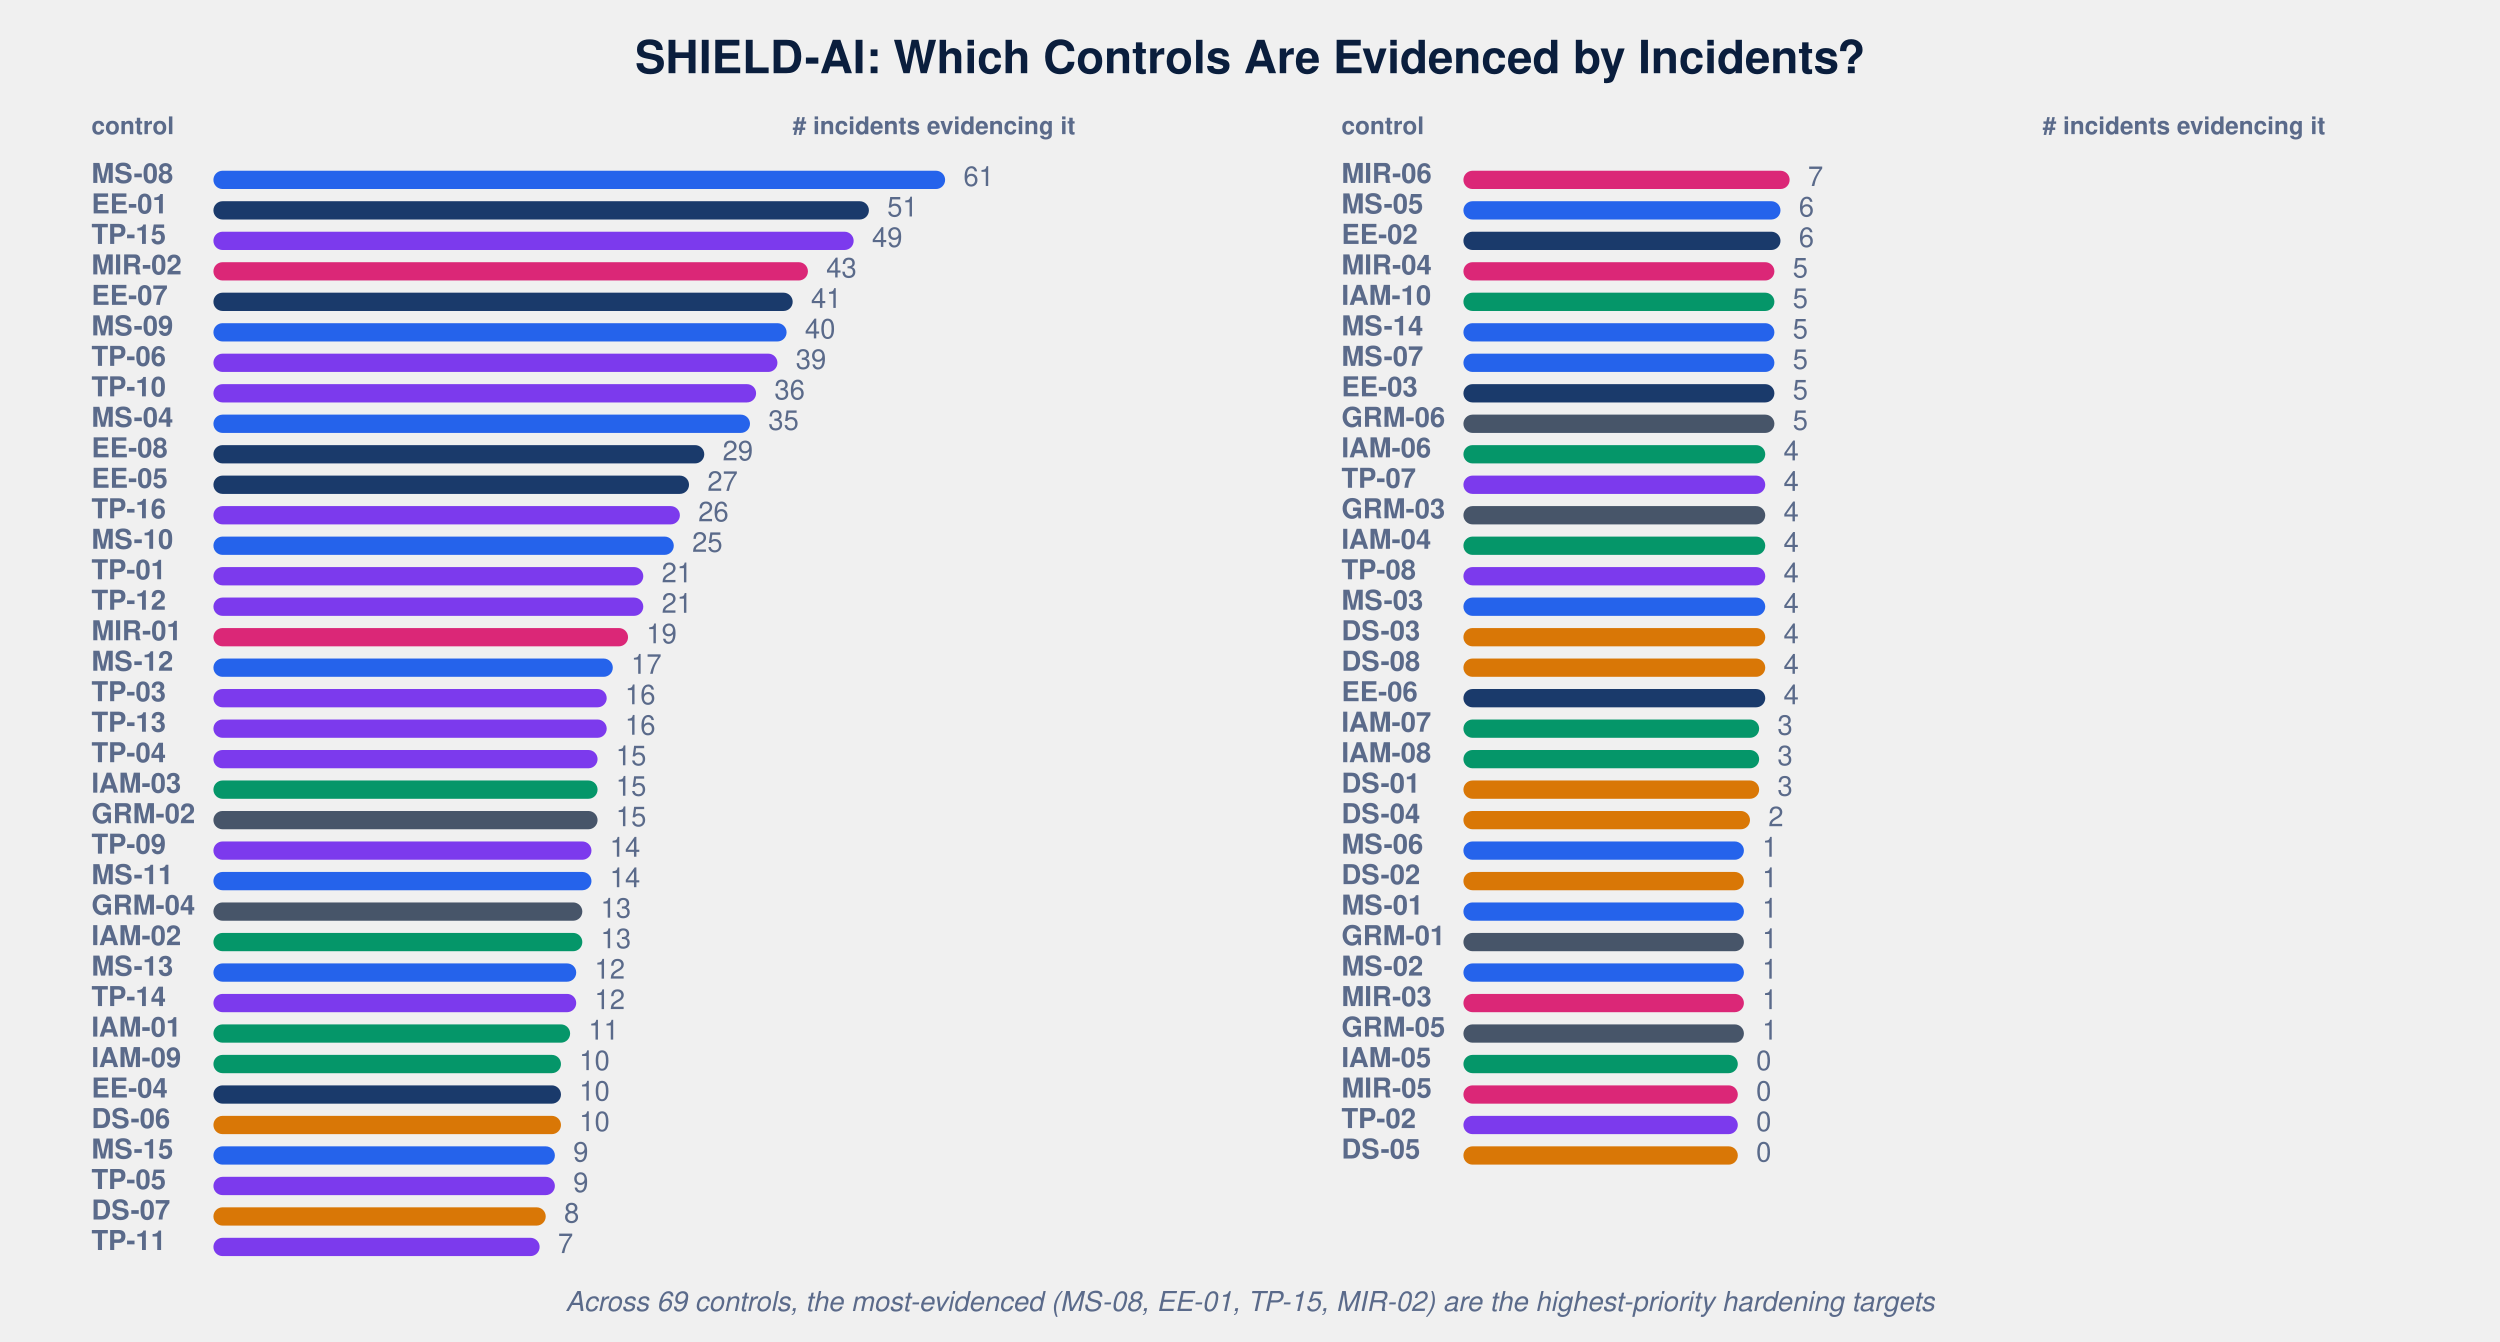
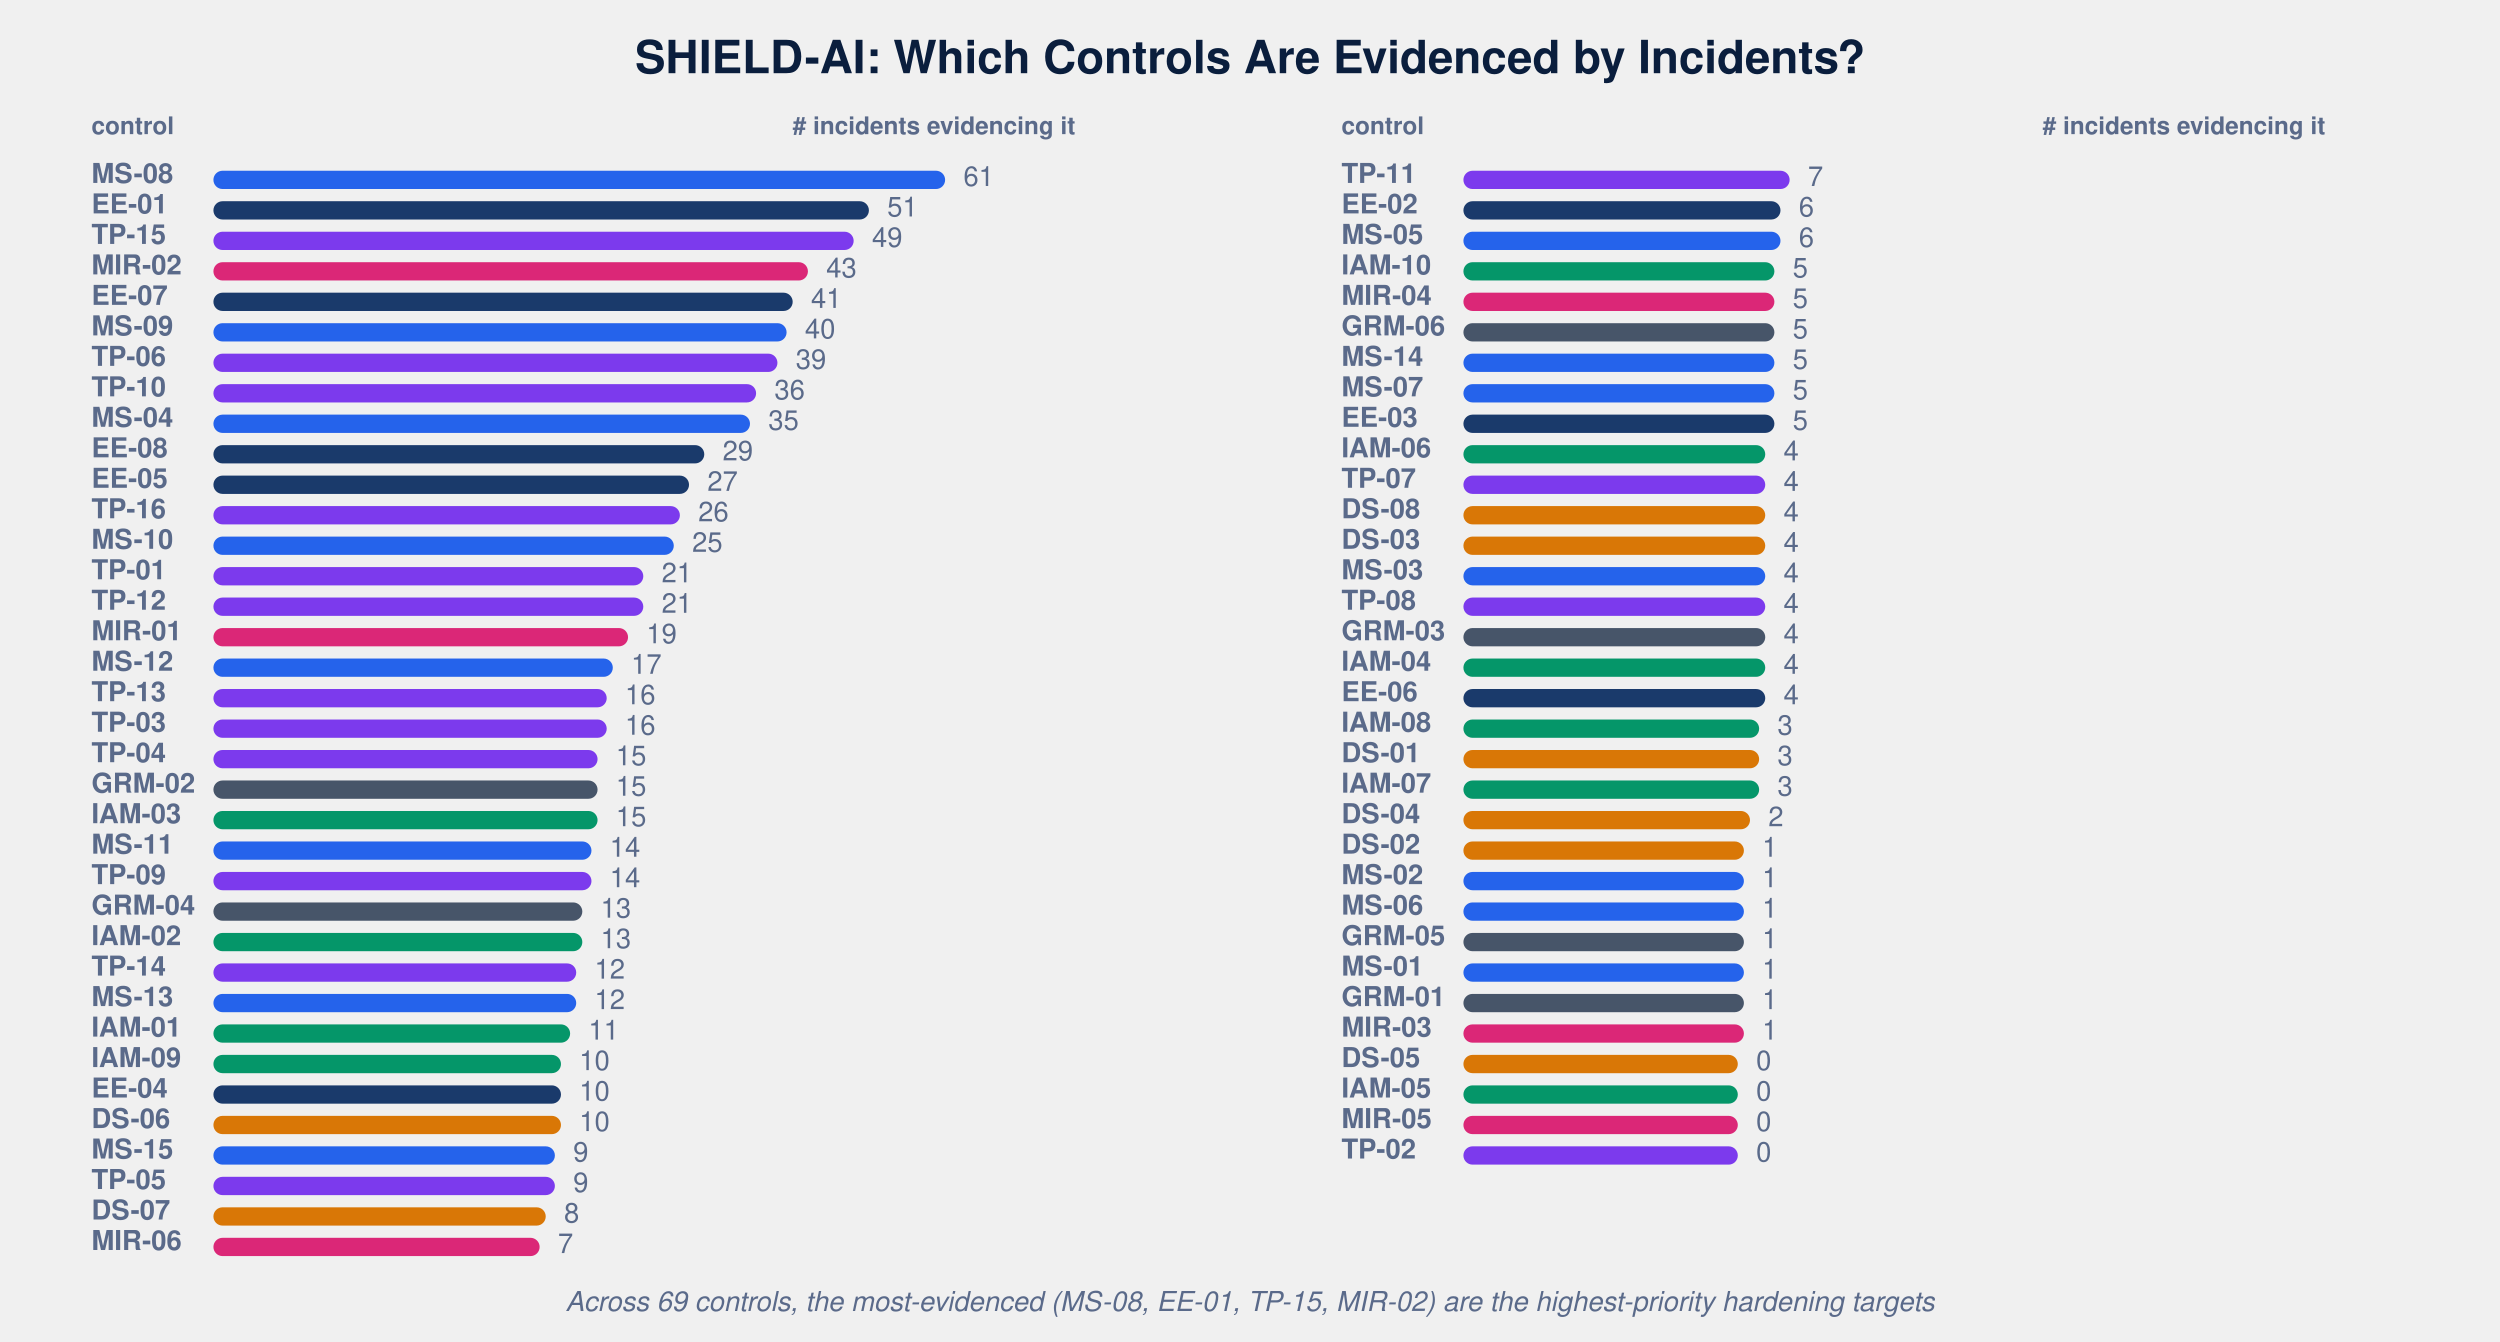
<svg xmlns="http://www.w3.org/2000/svg" viewBox="0 0 820 440" width="100%" height="100%">
  <style>
    text { font-family: 'Helvetica Neue', Helvetica, Arial, sans-serif; }
    .title { font-size: 15px; font-weight: bold; fill: #0a1e3d; }
    .label { font-size: 11px; fill: #1a1a2e; }
    .sm { font-size: 9px; fill: #5a6a8a; }
    .cap { font-size: 8px; font-weight: bold; text-transform: uppercase; fill: #5a6a8a; }
    .white { fill: #ffffff; }
  </style>
  <text x="410.0" y="24" text-anchor="middle" class="title">SHIELD-AI: Which Controls Are Evidenced by Incidents?</text>
  <text x="30" y="44" class="cap">control</text>
  <text x="260" y="44" class="cap"># incidents evidencing it</text>
  <text x="30" y="60" class="sm" font-weight="bold" fill="#2563eb">MS-08</text>
  <rect x="70" y="56" width="240" height="6" rx="3" fill="#2563eb" />
  <text x="316" y="61" class="sm">61</text>
  <text x="30" y="70" class="sm" font-weight="bold" fill="#1a3a6b">EE-01</text>
  <rect x="70" y="66" width="215" height="6" rx="3" fill="#1a3a6b" />
  <text x="291" y="71" class="sm">51</text>
  <text x="30" y="80" class="sm" font-weight="bold" fill="#7c3aed">TP-15</text>
  <rect x="70" y="76" width="210" height="6" rx="3" fill="#7c3aed" />
  <text x="286" y="81" class="sm">49</text>
  <text x="30" y="90" class="sm" font-weight="bold" fill="#db2777">MIR-02</text>
  <rect x="70" y="86" width="195" height="6" rx="3" fill="#db2777" />
  <text x="271" y="91" class="sm">43</text>
  <text x="30" y="100" class="sm" font-weight="bold" fill="#1a3a6b">EE-07</text>
  <rect x="70" y="96" width="190" height="6" rx="3" fill="#1a3a6b" />
  <text x="266" y="101" class="sm">41</text>
  <text x="30" y="110" class="sm" font-weight="bold" fill="#2563eb">MS-09</text>
  <rect x="70" y="106" width="188" height="6" rx="3" fill="#2563eb" />
  <text x="264" y="111" class="sm">40</text>
  <text x="30" y="120" class="sm" font-weight="bold" fill="#7c3aed">TP-06</text>
  <rect x="70" y="116" width="185" height="6" rx="3" fill="#7c3aed" />
  <text x="261" y="121" class="sm">39</text>
  <text x="30" y="130" class="sm" font-weight="bold" fill="#7c3aed">TP-10</text>
  <rect x="70" y="126" width="178" height="6" rx="3" fill="#7c3aed" />
  <text x="254" y="131" class="sm">36</text>
  <text x="30" y="140" class="sm" font-weight="bold" fill="#2563eb">MS-04</text>
  <rect x="70" y="136" width="176" height="6" rx="3" fill="#2563eb" />
  <text x="252" y="141" class="sm">35</text>
  <text x="30" y="150" class="sm" font-weight="bold" fill="#1a3a6b">EE-08</text>
  <rect x="70" y="146" width="161" height="6" rx="3" fill="#1a3a6b" />
  <text x="237" y="151" class="sm">29</text>
  <text x="30" y="160" class="sm" font-weight="bold" fill="#1a3a6b">EE-05</text>
  <rect x="70" y="156" width="156" height="6" rx="3" fill="#1a3a6b" />
  <text x="232" y="161" class="sm">27</text>
  <text x="30" y="170" class="sm" font-weight="bold" fill="#7c3aed">TP-16</text>
  <rect x="70" y="166" width="153" height="6" rx="3" fill="#7c3aed" />
  <text x="229" y="171" class="sm">26</text>
  <text x="30" y="180" class="sm" font-weight="bold" fill="#2563eb">MS-10</text>
  <rect x="70" y="176" width="151" height="6" rx="3" fill="#2563eb" />
  <text x="227" y="181" class="sm">25</text>
  <text x="30" y="190" class="sm" font-weight="bold" fill="#7c3aed">TP-01</text>
  <rect x="70" y="186" width="141" height="6" rx="3" fill="#7c3aed" />
  <text x="217" y="191" class="sm">21</text>
  <text x="30" y="200" class="sm" font-weight="bold" fill="#7c3aed">TP-12</text>
  <rect x="70" y="196" width="141" height="6" rx="3" fill="#7c3aed" />
  <text x="217" y="201" class="sm">21</text>
  <text x="30" y="210" class="sm" font-weight="bold" fill="#db2777">MIR-01</text>
  <rect x="70" y="206" width="136" height="6" rx="3" fill="#db2777" />
  <text x="212" y="211" class="sm">19</text>
  <text x="30" y="220" class="sm" font-weight="bold" fill="#2563eb">MS-12</text>
  <rect x="70" y="216" width="131" height="6" rx="3" fill="#2563eb" />
  <text x="207" y="221" class="sm">17</text>
-   <text x="30" y="230" class="sm" font-weight="bold" fill="#7c3aed">TP-03</text>
+   <text x="30" y="230" class="sm" font-weight="bold" fill="#7c3aed">TP-13</text>
  <rect x="70" y="226" width="129" height="6" rx="3" fill="#7c3aed" />
  <text x="205" y="231" class="sm">16</text>
-   <text x="30" y="240" class="sm" font-weight="bold" fill="#7c3aed">TP-13</text>
+   <text x="30" y="240" class="sm" font-weight="bold" fill="#7c3aed">TP-03</text>
  <rect x="70" y="236" width="129" height="6" rx="3" fill="#7c3aed" />
  <text x="205" y="241" class="sm">16</text>
  <text x="30" y="250" class="sm" font-weight="bold" fill="#7c3aed">TP-04</text>
  <rect x="70" y="246" width="126" height="6" rx="3" fill="#7c3aed" />
  <text x="202" y="251" class="sm">15</text>
-   <text x="30" y="260" class="sm" font-weight="bold" fill="#059669">IAM-03</text>
-   <rect x="70" y="256" width="126" height="6" rx="3" fill="#059669" />
+   <text x="30" y="260" class="sm" font-weight="bold" fill="#475569">GRM-02</text>
+   <rect x="70" y="256" width="126" height="6" rx="3" fill="#475569" />
  <text x="202" y="261" class="sm">15</text>
-   <text x="30" y="270" class="sm" font-weight="bold" fill="#475569">GRM-02</text>
-   <rect x="70" y="266" width="126" height="6" rx="3" fill="#475569" />
+   <text x="30" y="270" class="sm" font-weight="bold" fill="#059669">IAM-03</text>
+   <rect x="70" y="266" width="126" height="6" rx="3" fill="#059669" />
  <text x="202" y="271" class="sm">15</text>
-   <text x="30" y="280" class="sm" font-weight="bold" fill="#7c3aed">TP-09</text>
-   <rect x="70" y="276" width="124" height="6" rx="3" fill="#7c3aed" />
+   <text x="30" y="280" class="sm" font-weight="bold" fill="#2563eb">MS-11</text>
+   <rect x="70" y="276" width="124" height="6" rx="3" fill="#2563eb" />
  <text x="200" y="281" class="sm">14</text>
-   <text x="30" y="290" class="sm" font-weight="bold" fill="#2563eb">MS-11</text>
-   <rect x="70" y="286" width="124" height="6" rx="3" fill="#2563eb" />
+   <text x="30" y="290" class="sm" font-weight="bold" fill="#7c3aed">TP-09</text>
+   <rect x="70" y="286" width="124" height="6" rx="3" fill="#7c3aed" />
  <text x="200" y="291" class="sm">14</text>
  <text x="30" y="300" class="sm" font-weight="bold" fill="#475569">GRM-04</text>
  <rect x="70" y="296" width="121" height="6" rx="3" fill="#475569" />
  <text x="197" y="301" class="sm">13</text>
  <text x="30" y="310" class="sm" font-weight="bold" fill="#059669">IAM-02</text>
  <rect x="70" y="306" width="121" height="6" rx="3" fill="#059669" />
  <text x="197" y="311" class="sm">13</text>
-   <text x="30" y="320" class="sm" font-weight="bold" fill="#2563eb">MS-13</text>
-   <rect x="70" y="316" width="119" height="6" rx="3" fill="#2563eb" />
+   <text x="30" y="320" class="sm" font-weight="bold" fill="#7c3aed">TP-14</text>
+   <rect x="70" y="316" width="119" height="6" rx="3" fill="#7c3aed" />
  <text x="195" y="321" class="sm">12</text>
-   <text x="30" y="330" class="sm" font-weight="bold" fill="#7c3aed">TP-14</text>
-   <rect x="70" y="326" width="119" height="6" rx="3" fill="#7c3aed" />
+   <text x="30" y="330" class="sm" font-weight="bold" fill="#2563eb">MS-13</text>
+   <rect x="70" y="326" width="119" height="6" rx="3" fill="#2563eb" />
  <text x="195" y="331" class="sm">12</text>
  <text x="30" y="340" class="sm" font-weight="bold" fill="#059669">IAM-01</text>
  <rect x="70" y="336" width="117" height="6" rx="3" fill="#059669" />
  <text x="193" y="341" class="sm">11</text>
  <text x="30" y="350" class="sm" font-weight="bold" fill="#059669">IAM-09</text>
  <rect x="70" y="346" width="114" height="6" rx="3" fill="#059669" />
  <text x="190" y="351" class="sm">10</text>
  <text x="30" y="360" class="sm" font-weight="bold" fill="#1a3a6b">EE-04</text>
  <rect x="70" y="356" width="114" height="6" rx="3" fill="#1a3a6b" />
  <text x="190" y="361" class="sm">10</text>
  <text x="30" y="370" class="sm" font-weight="bold" fill="#d97706">DS-06</text>
  <rect x="70" y="366" width="114" height="6" rx="3" fill="#d97706" />
  <text x="190" y="371" class="sm">10</text>
  <text x="30" y="380" class="sm" font-weight="bold" fill="#2563eb">MS-15</text>
  <rect x="70" y="376" width="112" height="6" rx="3" fill="#2563eb" />
  <text x="188" y="381" class="sm">9</text>
  <text x="30" y="390" class="sm" font-weight="bold" fill="#7c3aed">TP-05</text>
  <rect x="70" y="386" width="112" height="6" rx="3" fill="#7c3aed" />
  <text x="188" y="391" class="sm">9</text>
  <text x="30" y="400" class="sm" font-weight="bold" fill="#d97706">DS-07</text>
  <rect x="70" y="396" width="109" height="6" rx="3" fill="#d97706" />
  <text x="185" y="401" class="sm">8</text>
-   <text x="30" y="410" class="sm" font-weight="bold" fill="#7c3aed">TP-11</text>
-   <rect x="70" y="406" width="107" height="6" rx="3" fill="#7c3aed" />
+   <text x="30" y="410" class="sm" font-weight="bold" fill="#db2777">MIR-06</text>
+   <rect x="70" y="406" width="107" height="6" rx="3" fill="#db2777" />
  <text x="183" y="411" class="sm">7</text>
  <text x="440" y="44" class="cap">control</text>
  <text x="670" y="44" class="cap"># incidents evidencing it</text>
-   <text x="440" y="60" class="sm" font-weight="bold" fill="#db2777">MIR-06</text>
-   <rect x="480" y="56" width="107" height="6" rx="3" fill="#db2777" />
+   <text x="440" y="60" class="sm" font-weight="bold" fill="#7c3aed">TP-11</text>
+   <rect x="480" y="56" width="107" height="6" rx="3" fill="#7c3aed" />
  <text x="593" y="61" class="sm">7</text>
-   <text x="440" y="70" class="sm" font-weight="bold" fill="#2563eb">MS-05</text>
-   <rect x="480" y="66" width="104" height="6" rx="3" fill="#2563eb" />
+   <text x="440" y="70" class="sm" font-weight="bold" fill="#1a3a6b">EE-02</text>
+   <rect x="480" y="66" width="104" height="6" rx="3" fill="#1a3a6b" />
  <text x="590" y="71" class="sm">6</text>
-   <text x="440" y="80" class="sm" font-weight="bold" fill="#1a3a6b">EE-02</text>
-   <rect x="480" y="76" width="104" height="6" rx="3" fill="#1a3a6b" />
+   <text x="440" y="80" class="sm" font-weight="bold" fill="#2563eb">MS-05</text>
+   <rect x="480" y="76" width="104" height="6" rx="3" fill="#2563eb" />
  <text x="590" y="81" class="sm">6</text>
-   <text x="440" y="90" class="sm" font-weight="bold" fill="#db2777">MIR-04</text>
-   <rect x="480" y="86" width="102" height="6" rx="3" fill="#db2777" />
+   <text x="440" y="90" class="sm" font-weight="bold" fill="#059669">IAM-10</text>
+   <rect x="480" y="86" width="102" height="6" rx="3" fill="#059669" />
  <text x="588" y="91" class="sm">5</text>
-   <text x="440" y="100" class="sm" font-weight="bold" fill="#059669">IAM-10</text>
-   <rect x="480" y="96" width="102" height="6" rx="3" fill="#059669" />
+   <text x="440" y="100" class="sm" font-weight="bold" fill="#db2777">MIR-04</text>
+   <rect x="480" y="96" width="102" height="6" rx="3" fill="#db2777" />
  <text x="588" y="101" class="sm">5</text>
-   <text x="440" y="110" class="sm" font-weight="bold" fill="#2563eb">MS-14</text>
-   <rect x="480" y="106" width="102" height="6" rx="3" fill="#2563eb" />
+   <text x="440" y="110" class="sm" font-weight="bold" fill="#475569">GRM-06</text>
+   <rect x="480" y="106" width="102" height="6" rx="3" fill="#475569" />
  <text x="588" y="111" class="sm">5</text>
-   <text x="440" y="120" class="sm" font-weight="bold" fill="#2563eb">MS-07</text>
+   <text x="440" y="120" class="sm" font-weight="bold" fill="#2563eb">MS-14</text>
  <rect x="480" y="116" width="102" height="6" rx="3" fill="#2563eb" />
  <text x="588" y="121" class="sm">5</text>
-   <text x="440" y="130" class="sm" font-weight="bold" fill="#1a3a6b">EE-03</text>
-   <rect x="480" y="126" width="102" height="6" rx="3" fill="#1a3a6b" />
+   <text x="440" y="130" class="sm" font-weight="bold" fill="#2563eb">MS-07</text>
+   <rect x="480" y="126" width="102" height="6" rx="3" fill="#2563eb" />
  <text x="588" y="131" class="sm">5</text>
-   <text x="440" y="140" class="sm" font-weight="bold" fill="#475569">GRM-06</text>
-   <rect x="480" y="136" width="102" height="6" rx="3" fill="#475569" />
+   <text x="440" y="140" class="sm" font-weight="bold" fill="#1a3a6b">EE-03</text>
+   <rect x="480" y="136" width="102" height="6" rx="3" fill="#1a3a6b" />
  <text x="588" y="141" class="sm">5</text>
  <text x="440" y="150" class="sm" font-weight="bold" fill="#059669">IAM-06</text>
  <rect x="480" y="146" width="99" height="6" rx="3" fill="#059669" />
  <text x="585" y="151" class="sm">4</text>
  <text x="440" y="160" class="sm" font-weight="bold" fill="#7c3aed">TP-07</text>
  <rect x="480" y="156" width="99" height="6" rx="3" fill="#7c3aed" />
  <text x="585" y="161" class="sm">4</text>
-   <text x="440" y="170" class="sm" font-weight="bold" fill="#475569">GRM-03</text>
-   <rect x="480" y="166" width="99" height="6" rx="3" fill="#475569" />
+   <text x="440" y="170" class="sm" font-weight="bold" fill="#d97706">DS-08</text>
+   <rect x="480" y="166" width="99" height="6" rx="3" fill="#d97706" />
  <text x="585" y="171" class="sm">4</text>
-   <text x="440" y="180" class="sm" font-weight="bold" fill="#059669">IAM-04</text>
-   <rect x="480" y="176" width="99" height="6" rx="3" fill="#059669" />
+   <text x="440" y="180" class="sm" font-weight="bold" fill="#d97706">DS-03</text>
+   <rect x="480" y="176" width="99" height="6" rx="3" fill="#d97706" />
  <text x="585" y="181" class="sm">4</text>
-   <text x="440" y="190" class="sm" font-weight="bold" fill="#7c3aed">TP-08</text>
-   <rect x="480" y="186" width="99" height="6" rx="3" fill="#7c3aed" />
+   <text x="440" y="190" class="sm" font-weight="bold" fill="#2563eb">MS-03</text>
+   <rect x="480" y="186" width="99" height="6" rx="3" fill="#2563eb" />
  <text x="585" y="191" class="sm">4</text>
-   <text x="440" y="200" class="sm" font-weight="bold" fill="#2563eb">MS-03</text>
-   <rect x="480" y="196" width="99" height="6" rx="3" fill="#2563eb" />
+   <text x="440" y="200" class="sm" font-weight="bold" fill="#7c3aed">TP-08</text>
+   <rect x="480" y="196" width="99" height="6" rx="3" fill="#7c3aed" />
  <text x="585" y="201" class="sm">4</text>
-   <text x="440" y="210" class="sm" font-weight="bold" fill="#d97706">DS-03</text>
-   <rect x="480" y="206" width="99" height="6" rx="3" fill="#d97706" />
+   <text x="440" y="210" class="sm" font-weight="bold" fill="#475569">GRM-03</text>
+   <rect x="480" y="206" width="99" height="6" rx="3" fill="#475569" />
  <text x="585" y="211" class="sm">4</text>
-   <text x="440" y="220" class="sm" font-weight="bold" fill="#d97706">DS-08</text>
-   <rect x="480" y="216" width="99" height="6" rx="3" fill="#d97706" />
+   <text x="440" y="220" class="sm" font-weight="bold" fill="#059669">IAM-04</text>
+   <rect x="480" y="216" width="99" height="6" rx="3" fill="#059669" />
  <text x="585" y="221" class="sm">4</text>
  <text x="440" y="230" class="sm" font-weight="bold" fill="#1a3a6b">EE-06</text>
  <rect x="480" y="226" width="99" height="6" rx="3" fill="#1a3a6b" />
  <text x="585" y="231" class="sm">4</text>
-   <text x="440" y="240" class="sm" font-weight="bold" fill="#059669">IAM-07</text>
+   <text x="440" y="240" class="sm" font-weight="bold" fill="#059669">IAM-08</text>
  <rect x="480" y="236" width="97" height="6" rx="3" fill="#059669" />
  <text x="583" y="241" class="sm">3</text>
-   <text x="440" y="250" class="sm" font-weight="bold" fill="#059669">IAM-08</text>
-   <rect x="480" y="246" width="97" height="6" rx="3" fill="#059669" />
+   <text x="440" y="250" class="sm" font-weight="bold" fill="#d97706">DS-01</text>
+   <rect x="480" y="246" width="97" height="6" rx="3" fill="#d97706" />
  <text x="583" y="251" class="sm">3</text>
-   <text x="440" y="260" class="sm" font-weight="bold" fill="#d97706">DS-01</text>
-   <rect x="480" y="256" width="97" height="6" rx="3" fill="#d97706" />
+   <text x="440" y="260" class="sm" font-weight="bold" fill="#059669">IAM-07</text>
+   <rect x="480" y="256" width="97" height="6" rx="3" fill="#059669" />
  <text x="583" y="261" class="sm">3</text>
  <text x="440" y="270" class="sm" font-weight="bold" fill="#d97706">DS-04</text>
  <rect x="480" y="266" width="94" height="6" rx="3" fill="#d97706" />
  <text x="580" y="271" class="sm">2</text>
-   <text x="440" y="280" class="sm" font-weight="bold" fill="#2563eb">MS-06</text>
-   <rect x="480" y="276" width="92" height="6" rx="3" fill="#2563eb" />
+   <text x="440" y="280" class="sm" font-weight="bold" fill="#d97706">DS-02</text>
+   <rect x="480" y="276" width="92" height="6" rx="3" fill="#d97706" />
  <text x="578" y="281" class="sm">1</text>
-   <text x="440" y="290" class="sm" font-weight="bold" fill="#d97706">DS-02</text>
-   <rect x="480" y="286" width="92" height="6" rx="3" fill="#d97706" />
+   <text x="440" y="290" class="sm" font-weight="bold" fill="#2563eb">MS-02</text>
+   <rect x="480" y="286" width="92" height="6" rx="3" fill="#2563eb" />
  <text x="578" y="291" class="sm">1</text>
-   <text x="440" y="300" class="sm" font-weight="bold" fill="#2563eb">MS-01</text>
+   <text x="440" y="300" class="sm" font-weight="bold" fill="#2563eb">MS-06</text>
  <rect x="480" y="296" width="92" height="6" rx="3" fill="#2563eb" />
  <text x="578" y="301" class="sm">1</text>
-   <text x="440" y="310" class="sm" font-weight="bold" fill="#475569">GRM-01</text>
+   <text x="440" y="310" class="sm" font-weight="bold" fill="#475569">GRM-05</text>
  <rect x="480" y="306" width="92" height="6" rx="3" fill="#475569" />
  <text x="578" y="311" class="sm">1</text>
-   <text x="440" y="320" class="sm" font-weight="bold" fill="#2563eb">MS-02</text>
+   <text x="440" y="320" class="sm" font-weight="bold" fill="#2563eb">MS-01</text>
  <rect x="480" y="316" width="92" height="6" rx="3" fill="#2563eb" />
  <text x="578" y="321" class="sm">1</text>
-   <text x="440" y="330" class="sm" font-weight="bold" fill="#db2777">MIR-03</text>
-   <rect x="480" y="326" width="92" height="6" rx="3" fill="#db2777" />
+   <text x="440" y="330" class="sm" font-weight="bold" fill="#475569">GRM-01</text>
+   <rect x="480" y="326" width="92" height="6" rx="3" fill="#475569" />
  <text x="578" y="331" class="sm">1</text>
-   <text x="440" y="340" class="sm" font-weight="bold" fill="#475569">GRM-05</text>
-   <rect x="480" y="336" width="92" height="6" rx="3" fill="#475569" />
+   <text x="440" y="340" class="sm" font-weight="bold" fill="#db2777">MIR-03</text>
+   <rect x="480" y="336" width="92" height="6" rx="3" fill="#db2777" />
  <text x="578" y="341" class="sm">1</text>
-   <text x="440" y="350" class="sm" font-weight="bold" fill="#059669">IAM-05</text>
-   <rect x="480" y="346" width="90" height="6" rx="3" fill="#059669" />
+   <text x="440" y="350" class="sm" font-weight="bold" fill="#d97706">DS-05</text>
+   <rect x="480" y="346" width="90" height="6" rx="3" fill="#d97706" />
  <text x="576" y="351" class="sm">0</text>
-   <text x="440" y="360" class="sm" font-weight="bold" fill="#db2777">MIR-05</text>
-   <rect x="480" y="356" width="90" height="6" rx="3" fill="#db2777" />
+   <text x="440" y="360" class="sm" font-weight="bold" fill="#059669">IAM-05</text>
+   <rect x="480" y="356" width="90" height="6" rx="3" fill="#059669" />
  <text x="576" y="361" class="sm">0</text>
-   <text x="440" y="370" class="sm" font-weight="bold" fill="#7c3aed">TP-02</text>
-   <rect x="480" y="366" width="90" height="6" rx="3" fill="#7c3aed" />
+   <text x="440" y="370" class="sm" font-weight="bold" fill="#db2777">MIR-05</text>
+   <rect x="480" y="366" width="90" height="6" rx="3" fill="#db2777" />
  <text x="576" y="371" class="sm">0</text>
-   <text x="440" y="380" class="sm" font-weight="bold" fill="#d97706">DS-05</text>
-   <rect x="480" y="376" width="90" height="6" rx="3" fill="#d97706" />
+   <text x="440" y="380" class="sm" font-weight="bold" fill="#7c3aed">TP-02</text>
+   <rect x="480" y="376" width="90" height="6" rx="3" fill="#7c3aed" />
  <text x="576" y="381" class="sm">0</text>
  <text x="410.0" y="430" text-anchor="middle" class="sm" font-style="italic">Across 69 controls, the most-evidenced (MS-08, EE-01, TP-15, MIR-02) are the highest-priority hardening targets</text>
</svg>
